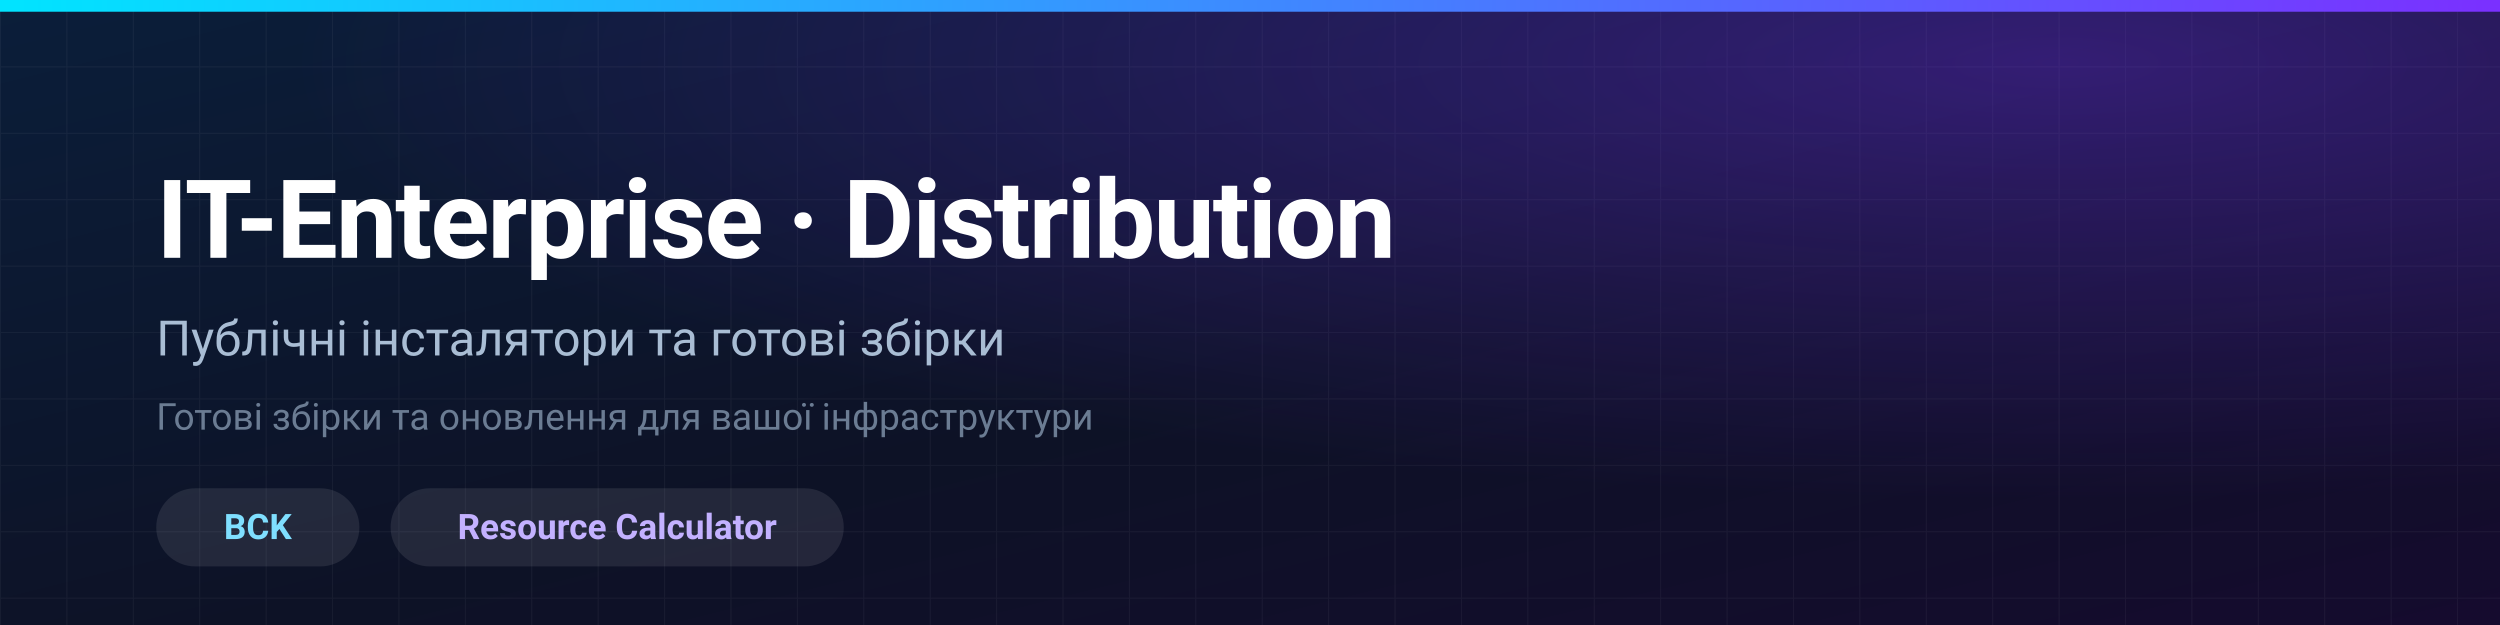
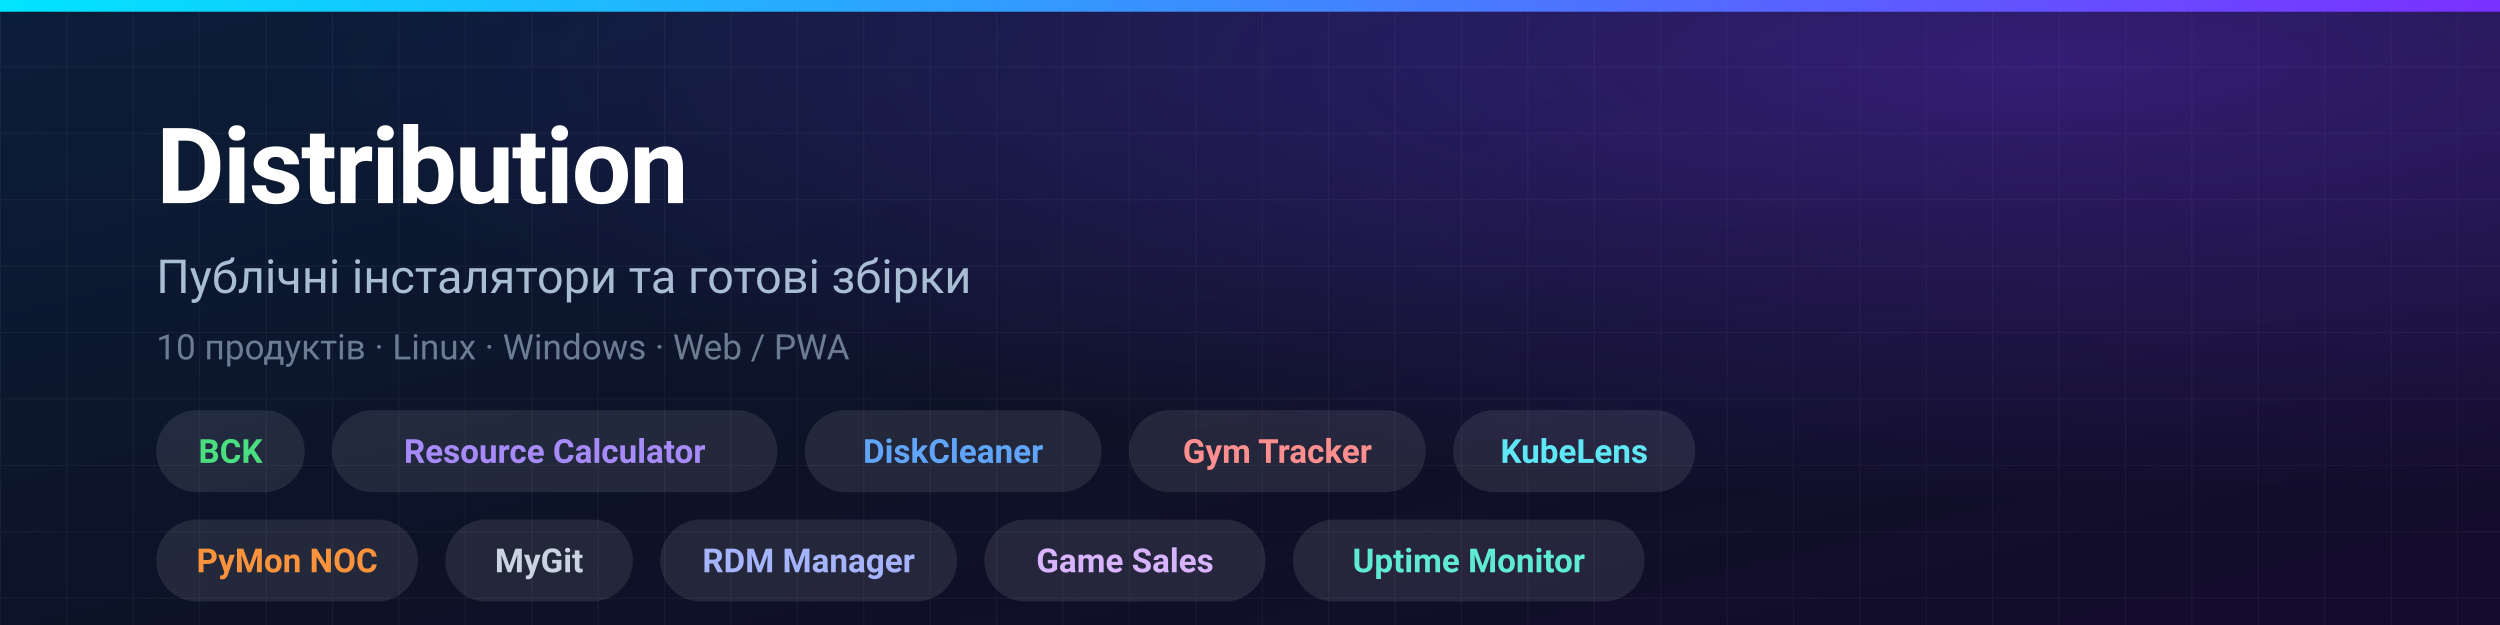
- <svg xmlns="http://www.w3.org/2000/svg" width="1280" height="320" viewBox="0 0 1280 320" fill="none" role="img" aria-label="IT-Enterprise Distribution">
+ <svg xmlns="http://www.w3.org/2000/svg" width="1280" height="320" viewBox="0 0 1280 320" fill="none" role="img" aria-label="Distribution">
  <defs>
    <linearGradient id="bg" x1="0" y1="0" x2="1" y2="1">
      <stop offset="0" stop-color="#0b1e3a" />
      <stop offset="0.55" stop-color="#0d1226" />
      <stop offset="1" stop-color="#150b2e" />
    </linearGradient>
    <linearGradient id="accent" x1="0" y1="0" x2="1" y2="0">
      <stop offset="0" stop-color="#00e5ff" />
      <stop offset="1" stop-color="#7b2fff" />
    </linearGradient>
    <radialGradient id="glow" cx="0.82" cy="0.1" r="0.7">
      <stop offset="0" stop-color="#7b2fff" stop-opacity="0.35" />
      <stop offset="1" stop-color="#7b2fff" stop-opacity="0" />
    </radialGradient>
    <pattern id="grid" width="34" height="34" patternUnits="userSpaceOnUse">
      <path d="M34 0H0V34" fill="none" stroke="#ffffff" stroke-opacity="0.045" />
    </pattern>
  </defs>
  <rect width="1280" height="320" fill="url(#bg)" />
  <rect width="1280" height="320" fill="url(#grid)" />
  <rect width="1280" height="320" fill="url(#glow)" />
  <rect x="0" y="0" width="1280" height="6" fill="url(#accent)" />
  <g font-family="Segoe UI, Roboto, Helvetica, Arial, sans-serif">
-     <text x="80" y="132" fill="#ffffff" font-size="56" font-weight="700" letter-spacing="-1">IT-Enterprise · Distribution</text>
-     <text x="80" y="182" fill="#a9bdd4" font-size="25">Публічні інсталятори та готові збірки</text>
-     <text x="80" y="220" fill="#6b7c93" font-size="19">Готові збірки та оновлення для вашої інфраструктури</text>
+     <text x="80" y="104" fill="#ffffff" font-size="54" font-weight="700" letter-spacing="-1">Distribution</text>
+     <text x="80" y="150" fill="#a9bdd4" font-size="24">Публічні інсталятори та готові збірки</text>
+     <text x="80" y="184" fill="#6b7c93" font-size="18">10 продуктів · Linux · Windows · Web / PWA</text>
  </g>
-   <g font-family="Segoe UI, Roboto, Helvetica, Arial, sans-serif" font-size="18" font-weight="600">
-     <rect x="80" y="250" width="104" height="40" rx="20" fill="#ffffff" fill-opacity="0.09" />
-     <text x="132" y="276" text-anchor="middle" fill="#7fdfff">BCK</text>
-     <rect x="200" y="250" width="232" height="40" rx="20" fill="#ffffff" fill-opacity="0.09" />
-     <text x="316" y="276" text-anchor="middle" fill="#c3b1ff">Resource Calculator</text>
+   <g font-family="Segoe UI, Roboto, Helvetica, Arial, sans-serif" font-size="17" font-weight="600">
+     <rect x="80" y="210" width="76" height="42" rx="21" fill="#ffffff" fill-opacity="0.09" />
+     <text x="118" y="237" text-anchor="middle" fill="#4ade80">BCK</text>
+     <rect x="170" y="210" width="228" height="42" rx="21" fill="#ffffff" fill-opacity="0.09" />
+     <text x="284" y="237" text-anchor="middle" fill="#a78bfa">Resource Calculator</text>
+     <rect x="412" y="210" width="152" height="42" rx="21" fill="#ffffff" fill-opacity="0.09" />
+     <text x="488" y="237" text-anchor="middle" fill="#60a5fa">DiskCleaner</text>
+     <rect x="578" y="210" width="152" height="42" rx="21" fill="#ffffff" fill-opacity="0.09" />
+     <text x="654" y="237" text-anchor="middle" fill="#ff8f8f">Gym Tracker</text>
+     <rect x="744" y="210" width="124" height="42" rx="21" fill="#ffffff" fill-opacity="0.09" />
+     <text x="806" y="237" text-anchor="middle" fill="#5ee7f5">KubeLens</text>
+     <rect x="80" y="266" width="134" height="42" rx="21" fill="#ffffff" fill-opacity="0.09" />
+     <text x="147" y="293" text-anchor="middle" fill="#fb923c">PyMon NOC</text>
+     <rect x="228" y="266" width="96" height="42" rx="21" fill="#ffffff" fill-opacity="0.09" />
+     <text x="276" y="293" text-anchor="middle" fill="#cbd5e1">MyGit</text>
+     <rect x="338" y="266" width="152" height="42" rx="21" fill="#ffffff" fill-opacity="0.09" />
+     <text x="414" y="293" text-anchor="middle" fill="#a5b4fc">RDM Manager</text>
+     <rect x="504" y="266" width="144" height="42" rx="21" fill="#ffffff" fill-opacity="0.09" />
+     <text x="576" y="293" text-anchor="middle" fill="#d8b4fe">Game Sales</text>
+     <rect x="662" y="266" width="180" height="42" rx="21" fill="#ffffff" fill-opacity="0.09" />
+     <text x="752" y="293" text-anchor="middle" fill="#5eead4">Uptime Monitor</text>
  </g>
</svg>
